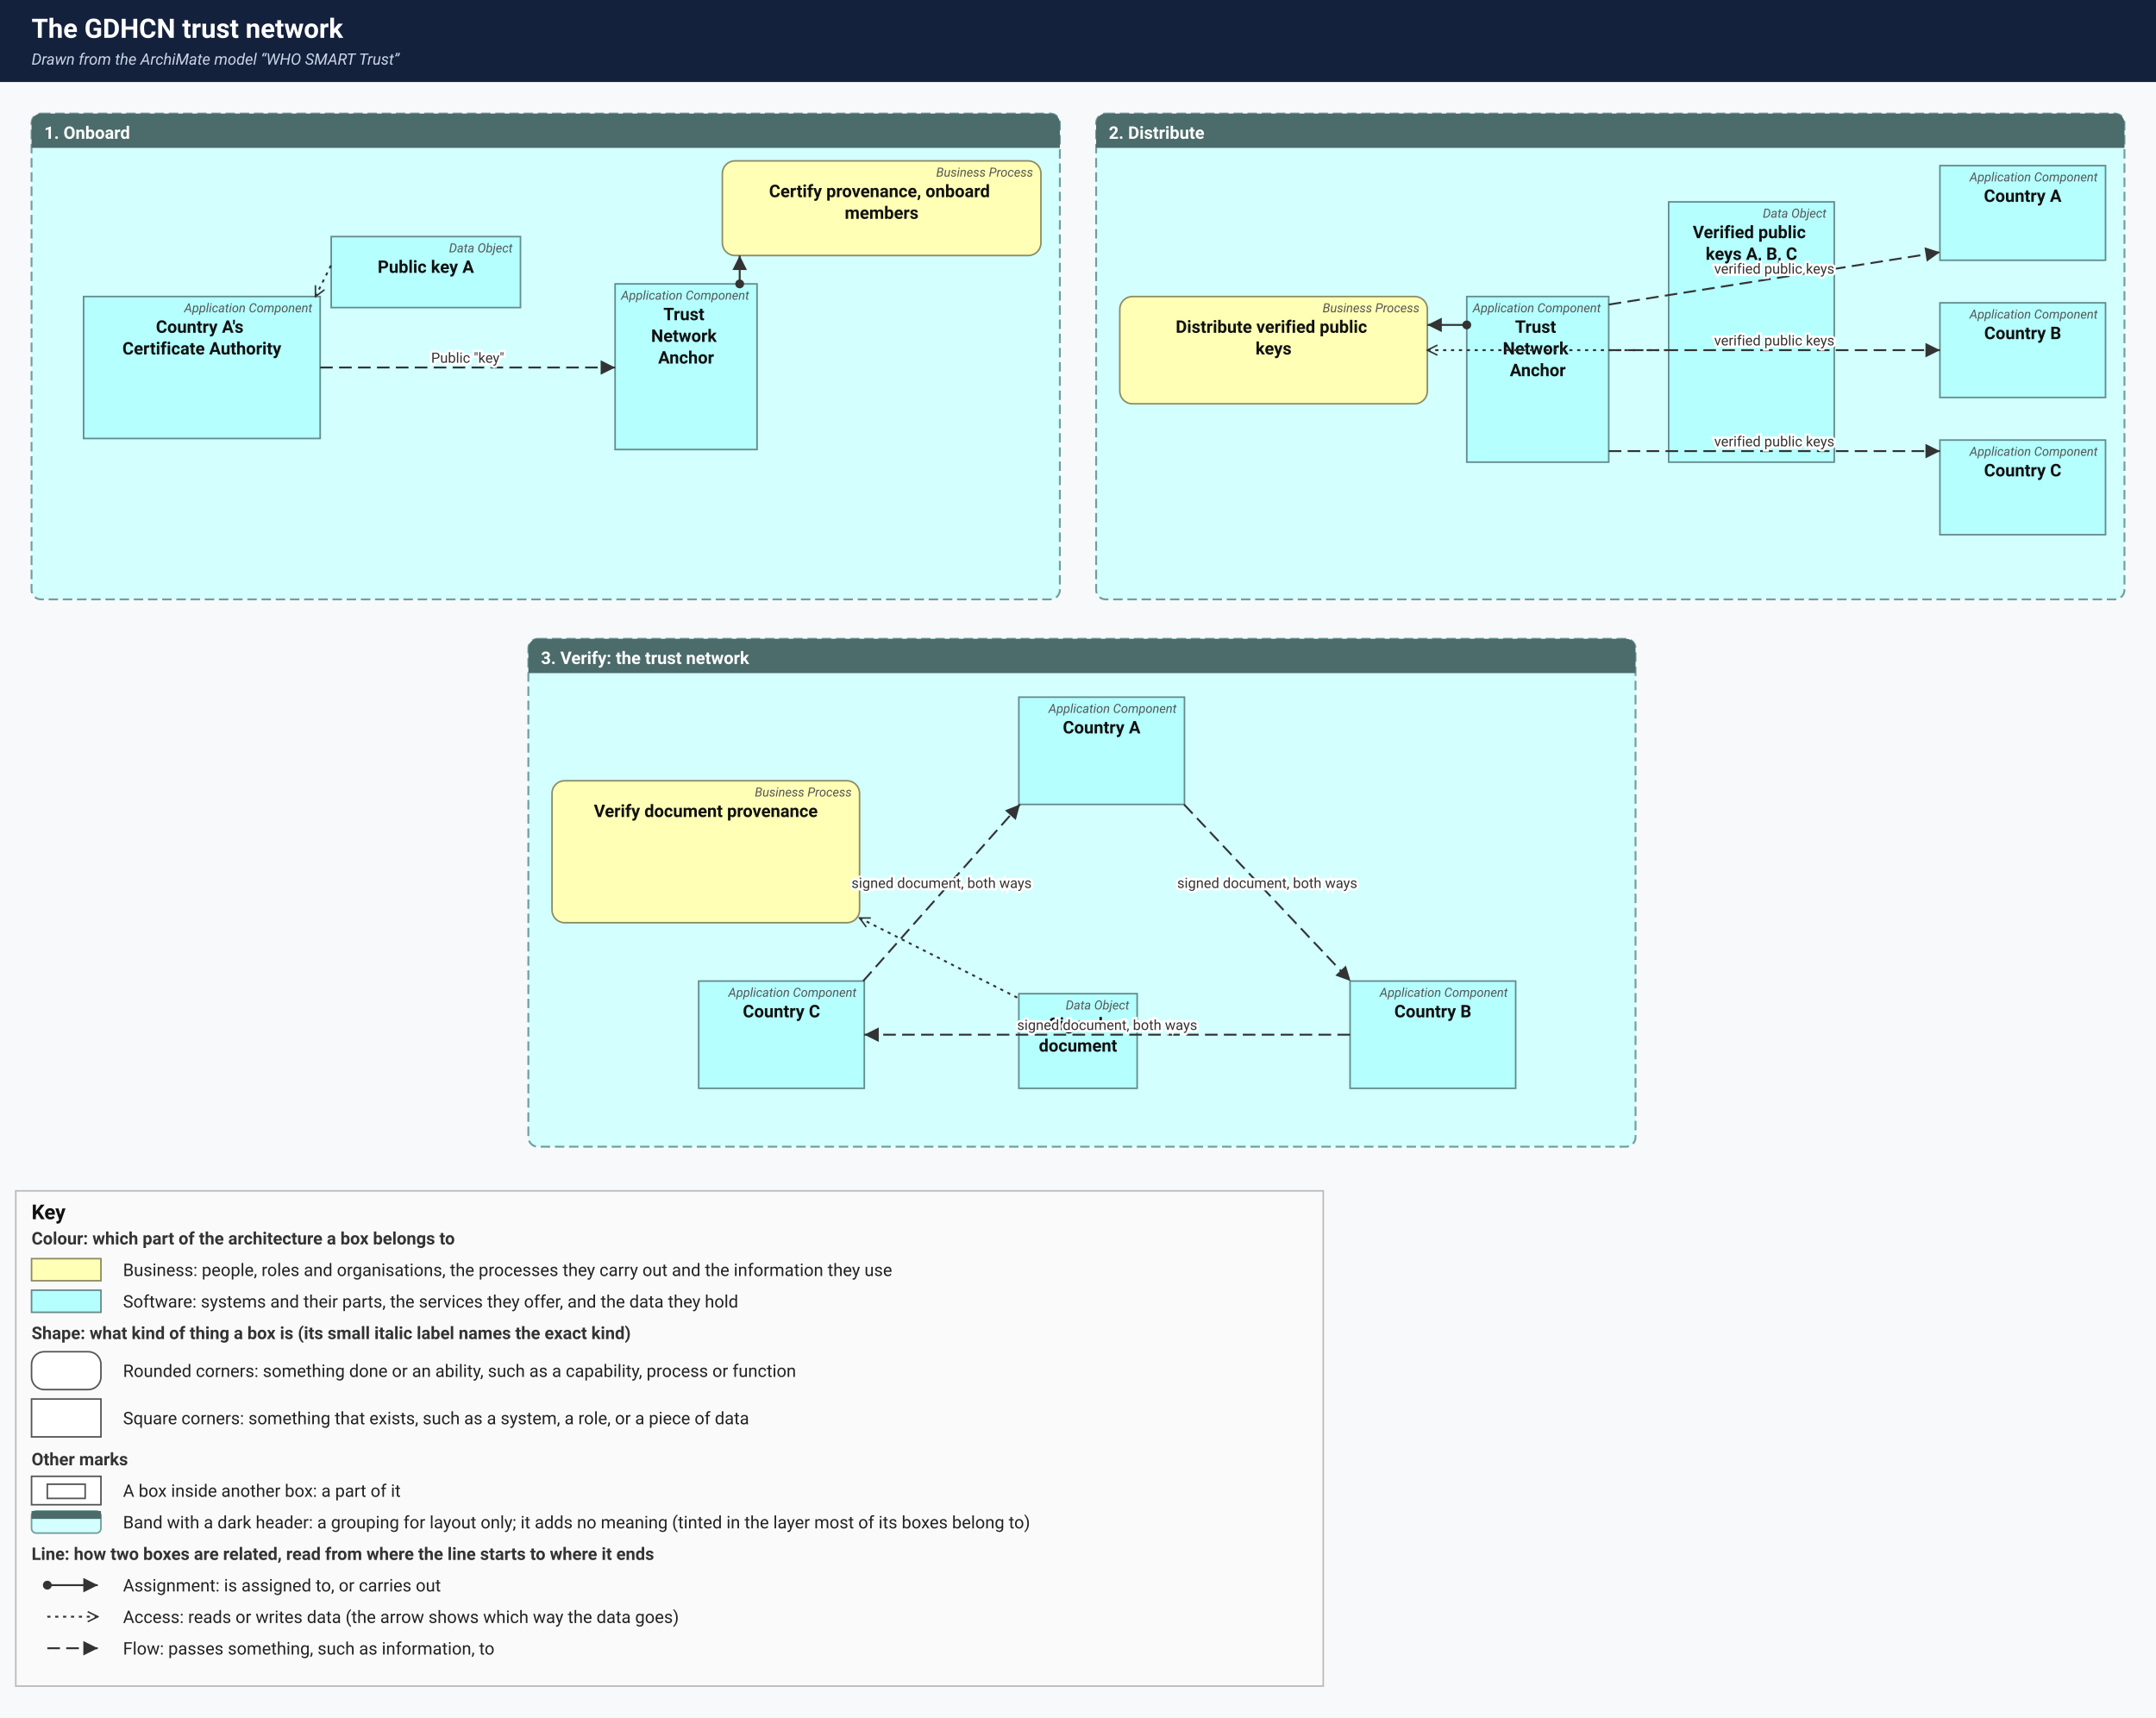
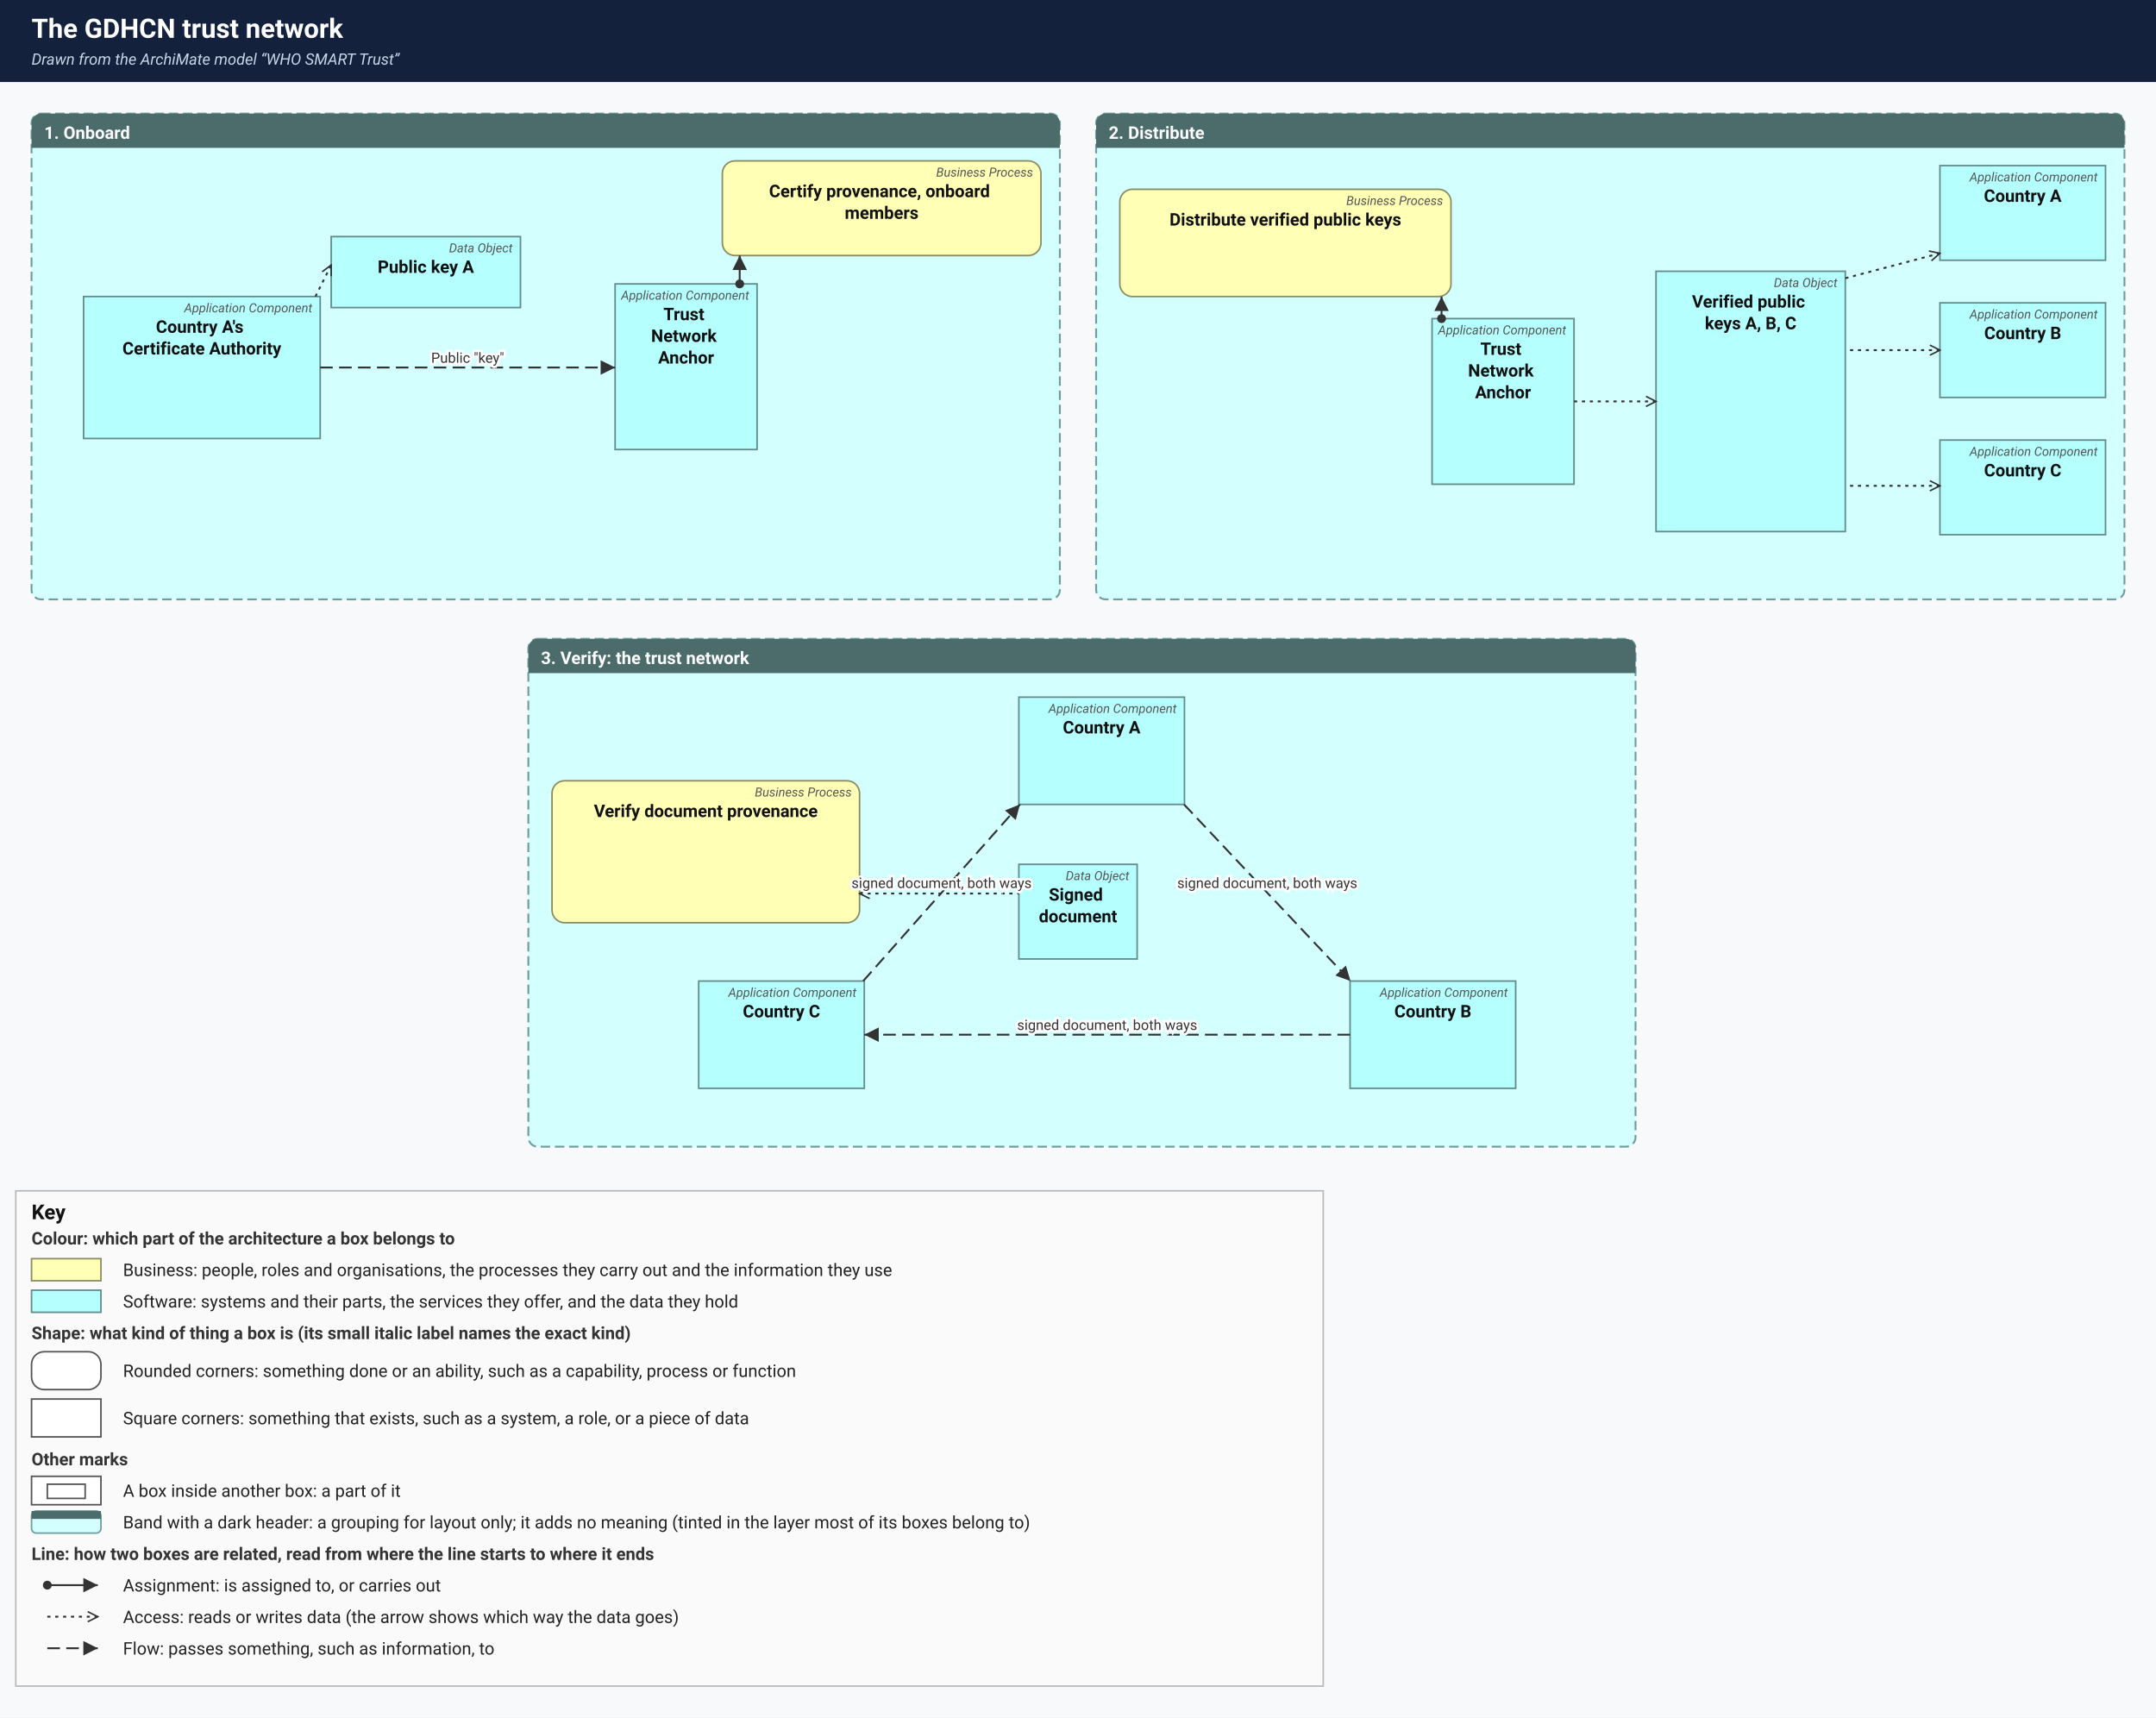
<svg xmlns="http://www.w3.org/2000/svg" viewBox="-8 -60 1367 1089" width="1367" height="1089" role="img" aria-labelledby="av-title">
  <style>
.av-name{font:600 11px system-ui, -apple-system, "Segoe UI", Roboto, "Helvetica Neue", Arial, "Noto Sans", sans-serif;fill:#111}
.av-type{font:italic 8px system-ui, -apple-system, "Segoe UI", Roboto, "Helvetica Neue", Arial, "Noto Sans", sans-serif;fill:#555}
.av-group{font:600 11px system-ui, -apple-system, "Segoe UI", Roboto, "Helvetica Neue", Arial, "Noto Sans", sans-serif;fill:#333}
.av-note{font:10px system-ui, -apple-system, "Segoe UI", Roboto, "Helvetica Neue", Arial, "Noto Sans", sans-serif;fill:#222}
.av-key{font:11px system-ui, -apple-system, "Segoe UI", Roboto, "Helvetica Neue", Arial, "Noto Sans", sans-serif;fill:#222}
.av-keyh{font:600 11px system-ui, -apple-system, "Segoe UI", Roboto, "Helvetica Neue", Arial, "Noto Sans", sans-serif;fill:#333}
.av-keyt{font:700 13px system-ui, -apple-system, "Segoe UI", Roboto, "Helvetica Neue", Arial, "Noto Sans", sans-serif;fill:#111}
.av-rel{font:9px system-ui, -apple-system, "Segoe UI", Roboto, "Helvetica Neue", Arial, "Noto Sans", sans-serif;fill:#333;paint-order:stroke;stroke:#fff;stroke-width:3px}
a:hover rect,a:hover polygon,a:focus rect,a:focus polygon{stroke:#06c;stroke-width:2.5}
</style>
  <defs>
    <marker id="arrow-open" viewBox="0 0 12 12" refX="11" refY="6" markerWidth="11" markerHeight="11" orient="auto-start-reverse" markerUnits="userSpaceOnUse">
      <path d="M1 1 L11 6 L1 11" fill="none" stroke="#333" stroke-width="1.3" />
    </marker>
    <marker id="arrow-filled" viewBox="0 0 12 12" refX="11" refY="6" markerWidth="11" markerHeight="11" orient="auto-start-reverse" markerUnits="userSpaceOnUse">
      <path d="M1 1 L11 6 L1 11 Z" fill="#333" />
    </marker>
    <marker id="arrow-small" viewBox="0 0 10 10" refX="9" refY="5" markerWidth="8" markerHeight="8" orient="auto-start-reverse" markerUnits="userSpaceOnUse">
      <path d="M1 1 L9 5 L1 9" fill="none" stroke="#333" stroke-width="1.2" />
    </marker>
    <marker id="triangle-hollow" viewBox="0 0 14 14" refX="13" refY="7" markerWidth="13" markerHeight="13" orient="auto-start-reverse" markerUnits="userSpaceOnUse">
      <path d="M1 1 L13 7 L1 13 Z" fill="#fff" stroke="#333" stroke-width="1.2" />
    </marker>
    <marker id="diamond-filled" viewBox="0 0 16 10" refX="1" refY="5" markerWidth="16" markerHeight="10" orient="auto-start-reverse" markerUnits="userSpaceOnUse">
      <path d="M1 5 L8 1 L15 5 L8 9 Z" fill="#333" />
    </marker>
    <marker id="diamond-hollow" viewBox="0 0 16 10" refX="1" refY="5" markerWidth="16" markerHeight="10" orient="auto-start-reverse" markerUnits="userSpaceOnUse">
      <path d="M1 5 L8 1 L15 5 L8 9 Z" fill="#fff" stroke="#333" stroke-width="1.2" />
    </marker>
    <marker id="dot" viewBox="0 0 8 8" refX="4" refY="4" markerWidth="7" markerHeight="7" orient="auto" markerUnits="userSpaceOnUse">
      <circle cx="4" cy="4" r="3.2" fill="#333" />
    </marker>
    <pattern id="missing" width="8" height="8" patternUnits="userSpaceOnUse" patternTransform="rotate(45)">
      <rect width="8" height="8" fill="#fff" />
      <line x1="0" y1="0" x2="0" y2="8" stroke="#d33" stroke-width="2" />
    </pattern>
  </defs>
  <rect x="-8" y="-60" width="1367" height="1089" fill="#f8f9fb" />
  <rect x="-8" y="-60" width="1367" height="52" fill="#14213d" />
  <text x="12" y="-36" style="font:700 17px system-ui, -apple-system, &quot;Segoe UI&quot;, Roboto, &quot;Helvetica Neue&quot;, Arial, &quot;Noto Sans&quot;, sans-serif;fill:#fff">The GDHCN trust network</text>
  <text x="12" y="-19" style="font:italic 10px system-ui, -apple-system, &quot;Segoe UI&quot;, Roboto, &quot;Helvetica Neue&quot;, Arial, &quot;Noto Sans&quot;, sans-serif;fill:#c9d6e6">Drawn from the ArchiMate model “WHO SMART Trust”</text>
  <a href="../../../en/smart-trust/archimate/1.7.5/element/1-onboard/" target="_top">
    <rect x="12" y="12" width="652" height="308" rx="6" fill="#d3ffff" stroke="#709e9e" stroke-width="1.2" stroke-dasharray="6 3" />
    <path d="M12 18 a6 6 0 0 1 6 -6 h640 a6 6 0 0 1 6 6 v15.75 h-652 z" fill="#4c6b6b" />
    <text class="av-group" x="20" y="28" style="fill:#fff">1. Onboard</text>
  </a>
  <a href="../../../en/smart-trust/archimate/1.7.5/element/country-a-s-certificate-authority/" target="_top">
    <rect x="45" y="128" width="150" height="90" fill="#b5ffff" stroke="#648c8c" stroke-width="1" />
    <text class="av-type" x="190" y="138" text-anchor="end">Application Component</text>
    <text class="av-name" x="120" y="151" text-anchor="middle">
      <tspan x="120" dy="0">Country A's</tspan>
      <tspan x="120" dy="13.75">Certificate Authority</tspan>
    </text>
  </a>
  <a href="../../../en/smart-trust/archimate/1.7.5/element/public-key-a/" target="_top">
    <rect x="202" y="90" width="120" height="45" fill="#b5ffff" stroke="#648c8c" stroke-width="1" />
    <text class="av-type" x="317" y="100" text-anchor="end">Data Object</text>
    <text class="av-name" x="262" y="113" text-anchor="middle">
      <tspan x="262" dy="0">Public key A</tspan>
    </text>
  </a>
  <a href="../../../en/smart-trust/archimate/1.7.5/element/trust-network-anchor/" target="_top">
    <rect x="382" y="120" width="90" height="105" fill="#b5ffff" stroke="#648c8c" stroke-width="1" />
    <text class="av-type" x="467" y="130" text-anchor="end">Application Component</text>
    <text class="av-name" x="427" y="143" text-anchor="middle">
      <tspan x="427" dy="0">Trust</tspan>
      <tspan x="427" dy="13.75">Network</tspan>
      <tspan x="427" dy="13.75">Anchor</tspan>
    </text>
  </a>
  <a href="../../../en/smart-trust/archimate/1.7.5/element/certify-provenance-onboard-members/" target="_top">
    <rect x="450" y="42" width="202" height="60" rx="8" fill="#ffffb5" stroke="#8c8c64" stroke-width="1" />
    <text class="av-type" x="647" y="52" text-anchor="end">Business Process</text>
    <text class="av-name" x="551" y="65" text-anchor="middle">
      <tspan x="551" dy="0">Certify provenance, onboard</tspan>
      <tspan x="551" dy="13.75">members</tspan>
    </text>
  </a>
  <a href="../../../en/smart-trust/archimate/1.7.5/element/2-distribute/" target="_top">
    <rect x="687" y="12" width="652" height="308" rx="6" fill="#d3ffff" stroke="#709e9e" stroke-width="1.2" stroke-dasharray="6 3" />
    <path d="M687 18 a6 6 0 0 1 6 -6 h640 a6 6 0 0 1 6 6 v15.75 h-652 z" fill="#4c6b6b" />
    <text class="av-group" x="695" y="28" style="fill:#fff">2. Distribute</text>
  </a>
  <a href="../../../en/smart-trust/archimate/1.7.5/element/distribute-verified-public-keys/" target="_top">
-     <rect x="702" y="128" width="195" height="68" rx="8" fill="#ffffb5" stroke="#8c8c64" stroke-width="1" />
-     <text class="av-type" x="892" y="138" text-anchor="end">Business Process</text>
-     <text class="av-name" x="799.5" y="151" text-anchor="middle">
-       <tspan x="799.5" dy="0">Distribute verified public</tspan>
-       <tspan x="799.5" dy="13.75">keys</tspan>
+     <rect x="702" y="60" width="210" height="68" rx="8" fill="#ffffb5" stroke="#8c8c64" stroke-width="1" />
+     <text class="av-type" x="907" y="70" text-anchor="end">Business Process</text>
+     <text class="av-name" x="807" y="83" text-anchor="middle">
+       <tspan x="807" dy="0">Distribute verified public keys</tspan>
    </text>
  </a>
  <a href="../../../en/smart-trust/archimate/1.7.5/element/trust-network-anchor/" target="_top">
-     <rect x="922" y="128" width="90" height="105" fill="#b5ffff" stroke="#648c8c" stroke-width="1" />
-     <text class="av-type" x="1007" y="138" text-anchor="end">Application Component</text>
-     <text class="av-name" x="967" y="151" text-anchor="middle">
-       <tspan x="967" dy="0">Trust</tspan>
-       <tspan x="967" dy="13.75">Network</tspan>
-       <tspan x="967" dy="13.75">Anchor</tspan>
+     <rect x="900" y="142" width="90" height="105" fill="#b5ffff" stroke="#648c8c" stroke-width="1" />
+     <text class="av-type" x="985" y="152" text-anchor="end">Application Component</text>
+     <text class="av-name" x="945" y="165" text-anchor="middle">
+       <tspan x="945" dy="0">Trust</tspan>
+       <tspan x="945" dy="13.75">Network</tspan>
+       <tspan x="945" dy="13.75">Anchor</tspan>
    </text>
  </a>
  <a href="../../../en/smart-trust/archimate/1.7.5/element/verified-public-keys-a-b-c/" target="_top">
-     <rect x="1050" y="68" width="105" height="165" fill="#b5ffff" stroke="#648c8c" stroke-width="1" />
-     <text class="av-type" x="1150" y="78" text-anchor="end">Data Object</text>
-     <text class="av-name" x="1102.5" y="91" text-anchor="middle">
-       <tspan x="1102.5" dy="0">Verified public</tspan>
-       <tspan x="1102.5" dy="13.75">keys A, B, C</tspan>
+     <rect x="1042" y="112" width="120" height="165" fill="#b5ffff" stroke="#648c8c" stroke-width="1" />
+     <text class="av-type" x="1157" y="122" text-anchor="end">Data Object</text>
+     <text class="av-name" x="1102" y="135" text-anchor="middle">
+       <tspan x="1102" dy="0">Verified public</tspan>
+       <tspan x="1102" dy="13.75">keys A, B, C</tspan>
    </text>
  </a>
  <a href="../../../en/smart-trust/archimate/1.7.5/element/country-a/" target="_top">
    <rect x="1222" y="45" width="105" height="60" fill="#b5ffff" stroke="#648c8c" stroke-width="1" />
    <text class="av-type" x="1322" y="55" text-anchor="end">Application Component</text>
    <text class="av-name" x="1274.5" y="68" text-anchor="middle">
      <tspan x="1274.5" dy="0">Country A</tspan>
    </text>
  </a>
  <a href="../../../en/smart-trust/archimate/1.7.5/element/country-b/" target="_top">
    <rect x="1222" y="132" width="105" height="60" fill="#b5ffff" stroke="#648c8c" stroke-width="1" />
    <text class="av-type" x="1322" y="142" text-anchor="end">Application Component</text>
    <text class="av-name" x="1274.5" y="155" text-anchor="middle">
      <tspan x="1274.5" dy="0">Country B</tspan>
    </text>
  </a>
  <a href="../../../en/smart-trust/archimate/1.7.5/element/country-c/" target="_top">
    <rect x="1222" y="219" width="105" height="60" fill="#b5ffff" stroke="#648c8c" stroke-width="1" />
    <text class="av-type" x="1322" y="229" text-anchor="end">Application Component</text>
    <text class="av-name" x="1274.5" y="242" text-anchor="middle">
      <tspan x="1274.5" dy="0">Country C</tspan>
    </text>
  </a>
  <a href="../../../en/smart-trust/archimate/1.7.5/element/3-verify-the-trust-network/" target="_top">
    <rect x="327" y="345" width="702" height="322" rx="6" fill="#d3ffff" stroke="#709e9e" stroke-width="1.2" stroke-dasharray="6 3" />
    <path d="M327 351 a6 6 0 0 1 6 -6 h690 a6 6 0 0 1 6 6 v15.75 h-702 z" fill="#4c6b6b" />
    <text class="av-group" x="335" y="361" style="fill:#fff">3. Verify: the trust network</text>
  </a>
  <a href="../../../en/smart-trust/archimate/1.7.5/element/verify-document-provenance/" target="_top">
    <rect x="342" y="435" width="195" height="90" rx="8" fill="#ffffb5" stroke="#8c8c64" stroke-width="1" />
    <text class="av-type" x="532" y="445" text-anchor="end">Business Process</text>
    <text class="av-name" x="439.5" y="458" text-anchor="middle">
      <tspan x="439.5" dy="0">Verify document provenance</tspan>
    </text>
  </a>
  <a href="../../../en/smart-trust/archimate/1.7.5/element/country-a/" target="_top">
    <rect x="638" y="382" width="105" height="68" fill="#b5ffff" stroke="#648c8c" stroke-width="1" />
    <text class="av-type" x="738" y="392" text-anchor="end">Application Component</text>
    <text class="av-name" x="690.5" y="405" text-anchor="middle">
      <tspan x="690.5" dy="0">Country A</tspan>
    </text>
  </a>
  <a href="../../../en/smart-trust/archimate/1.7.5/element/country-b/" target="_top">
    <rect x="848" y="562" width="105" height="68" fill="#b5ffff" stroke="#648c8c" stroke-width="1" />
    <text class="av-type" x="948" y="572" text-anchor="end">Application Component</text>
    <text class="av-name" x="900.5" y="585" text-anchor="middle">
      <tspan x="900.5" dy="0">Country B</tspan>
    </text>
  </a>
  <a href="../../../en/smart-trust/archimate/1.7.5/element/country-c/" target="_top">
    <rect x="435" y="562" width="105" height="68" fill="#b5ffff" stroke="#648c8c" stroke-width="1" />
    <text class="av-type" x="535" y="572" text-anchor="end">Application Component</text>
    <text class="av-name" x="487.5" y="585" text-anchor="middle">
      <tspan x="487.5" dy="0">Country C</tspan>
    </text>
  </a>
  <a href="../../../en/smart-trust/archimate/1.7.5/element/signed-document/" target="_top">
-     <rect x="638" y="570" width="75" height="60" fill="#b5ffff" stroke="#648c8c" stroke-width="1" />
-     <text class="av-type" x="708" y="580" text-anchor="end">Data Object</text>
-     <text class="av-name" x="675.5" y="593" text-anchor="middle">
+     <rect x="638" y="488" width="75" height="60" fill="#b5ffff" stroke="#648c8c" stroke-width="1" />
+     <text class="av-type" x="708" y="498" text-anchor="end">Data Object</text>
+     <text class="av-name" x="675.5" y="511" text-anchor="middle">
      <tspan x="675.5" dy="0">Signed</tspan>
      <tspan x="675.5" dy="13.75">document</tspan>
    </text>
  </a>
  <a href="../../../en/smart-trust/archimate/1.7.5/relationship/id-6f718a953c8056199f120bade1182303/" target="_top">
    <path d="M195 173 L382 173" fill="none" stroke="#333" stroke-width="1.2" stroke-dasharray="8 4" marker-end="url(#arrow-filled)" />
    <path d="M195 173 L382 173" fill="none" stroke="transparent" stroke-width="8" />
    <text class="av-rel" x="288.5" y="170" text-anchor="middle">Public "key"</text>
  </a>
  <a href="../../../en/smart-trust/archimate/1.7.5/relationship/id-85f573f7141c58e2a0baf12e0f1393fc/" target="_top">
-     <path d="M192 128 L202 108" fill="none" stroke="#333" stroke-width="1.2" stroke-dasharray="2 3" marker-start="url(#arrow-small)" />
+     <path d="M192 128 L202 108" fill="none" stroke="#333" stroke-width="1.2" stroke-dasharray="2 3" marker-end="url(#arrow-small)" />
    <path d="M192 128 L202 108" fill="none" stroke="transparent" stroke-width="8" />
  </a>
  <a href="../../../en/smart-trust/archimate/1.7.5/relationship/id-1a453dd723c45049b4cd88887e156dea/" target="_top">
    <path d="M461 120 L461 102" fill="none" stroke="#333" stroke-width="1.2" marker-start="url(#dot)" marker-end="url(#arrow-filled)" />
    <path d="M461 120 L461 102" fill="none" stroke="transparent" stroke-width="8" />
  </a>
-   <a href="../../../en/smart-trust/archimate/1.7.5/relationship/id-04e070b883a25dfab017a498a0d19fda/" target="_top">
-     <path d="M897 162 L1050 162" fill="none" stroke="#333" stroke-width="1.2" stroke-dasharray="2 3" marker-start="url(#arrow-small)" />
-     <path d="M897 162 L1050 162" fill="none" stroke="transparent" stroke-width="8" />
-   </a>
  <a href="../../../en/smart-trust/archimate/1.7.5/relationship/id-af11b05186e95d5082ccf25fcb06ff8e/" target="_top">
-     <path d="M922 146 L897 146" fill="none" stroke="#333" stroke-width="1.2" marker-start="url(#dot)" marker-end="url(#arrow-filled)" />
-     <path d="M922 146 L897 146" fill="none" stroke="transparent" stroke-width="8" />
-   </a>
-   <a href="../../../en/smart-trust/archimate/1.7.5/relationship/id-0f25d4e0e1135136aa88b05e0ead97f4/" target="_top">
-     <path d="M1012 133.1 L1222 99.9" fill="none" stroke="#333" stroke-width="1.2" stroke-dasharray="8 4" marker-end="url(#arrow-filled)" />
-     <path d="M1012 133.1 L1222 99.9" fill="none" stroke="transparent" stroke-width="8" />
-     <text class="av-rel" x="1117" y="113.5" text-anchor="middle">verified public keys</text>
-   </a>
-   <a href="../../../en/smart-trust/archimate/1.7.5/relationship/id-49e85b5609185863b2f0a8d7bdc5b66e/" target="_top">
-     <path d="M1012 162 L1222 162" fill="none" stroke="#333" stroke-width="1.2" stroke-dasharray="8 4" marker-end="url(#arrow-filled)" />
-     <path d="M1012 162 L1222 162" fill="none" stroke="transparent" stroke-width="8" />
-     <text class="av-rel" x="1117" y="159" text-anchor="middle">verified public keys</text>
-   </a>
-   <a href="../../../en/smart-trust/archimate/1.7.5/relationship/id-6a2fd5fd76615059908c689d217a55f5/" target="_top">
-     <path d="M1012 226 L1222 226" fill="none" stroke="#333" stroke-width="1.2" stroke-dasharray="8 4" marker-end="url(#arrow-filled)" />
-     <path d="M1012 226 L1222 226" fill="none" stroke="transparent" stroke-width="8" />
-     <text class="av-rel" x="1117" y="223" text-anchor="middle">verified public keys</text>
+     <path d="M906 142 L906 128" fill="none" stroke="#333" stroke-width="1.2" marker-start="url(#dot)" marker-end="url(#arrow-filled)" />
+     <path d="M906 142 L906 128" fill="none" stroke="transparent" stroke-width="8" />
+   </a>
+   <a href="../../../en/smart-trust/archimate/1.7.5/relationship/id-1cd89bea2ccb51f1b0356656e8c9cdeb/" target="_top">
+     <path d="M990 194.5 L1042 194.5" fill="none" stroke="#333" stroke-width="1.2" stroke-dasharray="2 3" marker-end="url(#arrow-small)" />
+     <path d="M990 194.5 L1042 194.5" fill="none" stroke="transparent" stroke-width="8" />
+   </a>
+   <a href="../../../en/smart-trust/archimate/1.7.5/relationship/id-d8948a3a22bc50d99f07b74736e529c7/" target="_top">
+     <path d="M1222 100.6 L1162 116.4" fill="none" stroke="#333" stroke-width="1.2" stroke-dasharray="2 3" marker-start="url(#arrow-small)" />
+     <path d="M1222 100.6 L1162 116.4" fill="none" stroke="transparent" stroke-width="8" />
+   </a>
+   <a href="../../../en/smart-trust/archimate/1.7.5/relationship/id-b880efe00fed59678afd57ba39d98a46/" target="_top">
+     <path d="M1222 162 L1162 162" fill="none" stroke="#333" stroke-width="1.2" stroke-dasharray="2 3" marker-start="url(#arrow-small)" />
+     <path d="M1222 162 L1162 162" fill="none" stroke="transparent" stroke-width="8" />
+   </a>
+   <a href="../../../en/smart-trust/archimate/1.7.5/relationship/id-c828c461960454f2a4902634bd02c8ac/" target="_top">
+     <path d="M1222 248 L1162 248" fill="none" stroke="#333" stroke-width="1.2" stroke-dasharray="2 3" marker-start="url(#arrow-small)" />
+     <path d="M1222 248 L1162 248" fill="none" stroke="transparent" stroke-width="8" />
  </a>
  <a href="../../../en/smart-trust/archimate/1.7.5/relationship/id-f3e11cd2025e559bb9b99defd53bbe6d/" target="_top">
-     <path d="M537 522 L638 573" fill="none" stroke="#333" stroke-width="1.2" stroke-dasharray="2 3" marker-start="url(#arrow-small)" />
-     <path d="M537 522 L638 573" fill="none" stroke="transparent" stroke-width="8" />
+     <path d="M537 506.5 L638 506.5" fill="none" stroke="#333" stroke-width="1.2" stroke-dasharray="2 3" marker-start="url(#arrow-small)" />
+     <path d="M537 506.5 L638 506.5" fill="none" stroke="transparent" stroke-width="8" />
  </a>
  <a href="../../../en/smart-trust/archimate/1.7.5/relationship/id-cc2192ac2c405900803374c48e9d5391/" target="_top">
    <path d="M742.7 450 L848.3 562" fill="none" stroke="#333" stroke-width="1.2" stroke-dasharray="8 4" marker-end="url(#arrow-filled)" />
    <path d="M742.7 450 L848.3 562" fill="none" stroke="transparent" stroke-width="8" />
    <text class="av-rel" x="795.5" y="503" text-anchor="middle">signed document, both ways</text>
  </a>
  <a href="../../../en/smart-trust/archimate/1.7.5/relationship/id-3f7b4cb2a2e45d23926dbb820e093451/" target="_top">
    <path d="M848 596 L540 596" fill="none" stroke="#333" stroke-width="1.2" stroke-dasharray="8 4" marker-end="url(#arrow-filled)" />
    <path d="M848 596 L540 596" fill="none" stroke="transparent" stroke-width="8" />
    <text class="av-rel" x="694" y="593" text-anchor="middle">signed document, both ways</text>
  </a>
  <a href="../../../en/smart-trust/archimate/1.7.5/relationship/id-b2a26e8f56dd5ab986edf171444a2d1c/" target="_top">
    <path d="M539.3 562 L638.7 450" fill="none" stroke="#333" stroke-width="1.2" stroke-dasharray="8 4" marker-end="url(#arrow-filled)" />
    <path d="M539.3 562 L638.7 450" fill="none" stroke="transparent" stroke-width="8" />
    <text class="av-rel" x="589" y="503" text-anchor="middle">signed document, both ways</text>
  </a>
  <g class="av-legend">
    <rect x="2" y="695" width="829" height="314" fill="#fafafa" stroke="#bbb" />
    <text class="av-keyt" x="12" y="713">Key</text>
    <text class="av-keyh" x="12" y="729">Colour: which part of the architecture a box belongs to</text>
    <rect x="12" y="738" width="44" height="14" fill="#ffffb5" stroke="#8c8c64" />
    <text class="av-key" x="70" y="749">Business: people, roles and organisations, the processes they carry out and the information they use</text>
    <rect x="12" y="758" width="44" height="14" fill="#b5ffff" stroke="#648c8c" />
    <text class="av-key" x="70" y="769">Software: systems and their parts, the services they offer, and the data they hold</text>
    <text class="av-keyh" x="12" y="789">Shape: what kind of thing a box is (its small italic label names the exact kind)</text>
    <rect x="12" y="797" width="44" height="24" rx="8" fill="#fff" stroke="#555" />
    <text class="av-key" x="70" y="813">Rounded corners: something done or an ability, such as a capability, process or function</text>
    <rect x="12" y="827" width="44" height="24" fill="#fff" stroke="#555" />
    <text class="av-key" x="70" y="843">Square corners: something that exists, such as a system, a role, or a piece of data</text>
    <text class="av-keyh" x="12" y="869">Other marks</text>
    <rect x="12" y="876" width="44" height="18" fill="#fff" stroke="#555" />
    <rect x="22" y="881" width="24" height="9" fill="#fff" stroke="#555" />
    <text class="av-key" x="70" y="889">A box inside another box: a part of it</text>
    <rect x="12" y="898" width="44" height="14" rx="3" fill="#d3ffff" stroke="#709e9e" />
    <rect x="12" y="898" width="44" height="5" fill="#4c6b6b" />
    <text class="av-key" x="70" y="909">Band with a dark header: a grouping for layout only; it adds no meaning (tinted in the layer most of its boxes belong to)</text>
    <text class="av-keyh" x="12" y="929">Line: how two boxes are related, read from where the line starts to where it ends</text>
    <path d="M22 945 L54 945" fill="none" stroke="#333" stroke-width="1.2" marker-start="url(#dot)" marker-end="url(#arrow-filled)" />
    <text class="av-key" x="70" y="949">Assignment: is assigned to, or carries out</text>
    <path d="M22 965 L54 965" fill="none" stroke="#333" stroke-width="1.2" stroke-dasharray="2 3" marker-end="url(#arrow-small)" />
    <text class="av-key" x="70" y="969">Access: reads or writes data (the arrow shows which way the data goes)</text>
    <path d="M22 985 L54 985" fill="none" stroke="#333" stroke-width="1.2" stroke-dasharray="8 4" marker-end="url(#arrow-filled)" />
    <text class="av-key" x="70" y="989">Flow: passes something, such as information, to</text>
  </g>
</svg>
